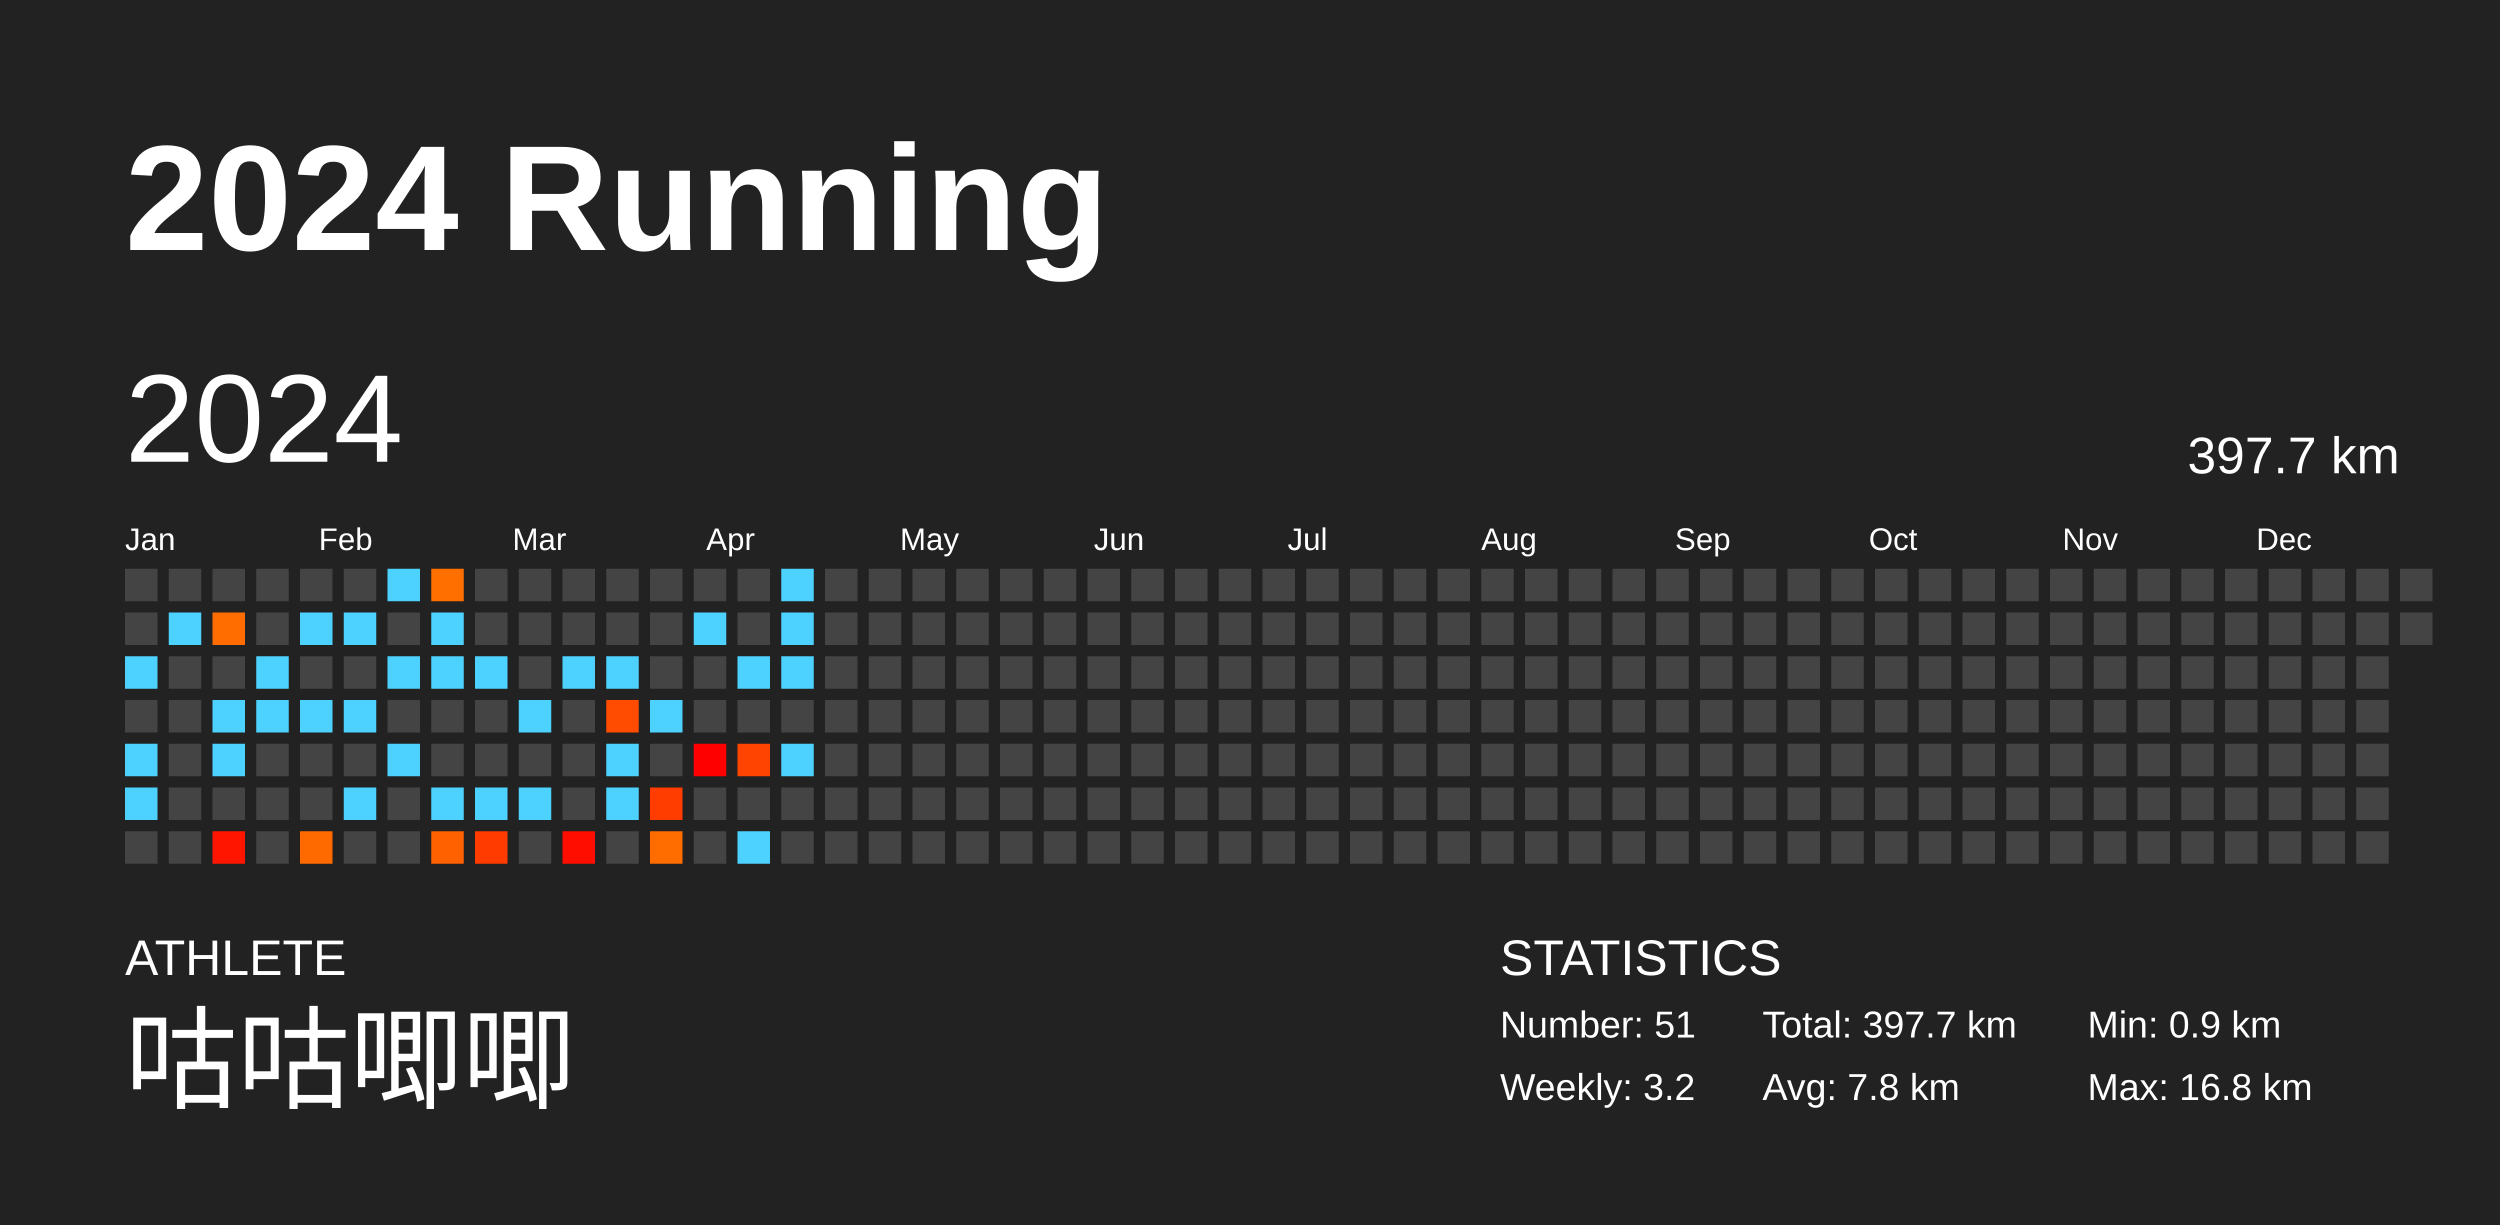
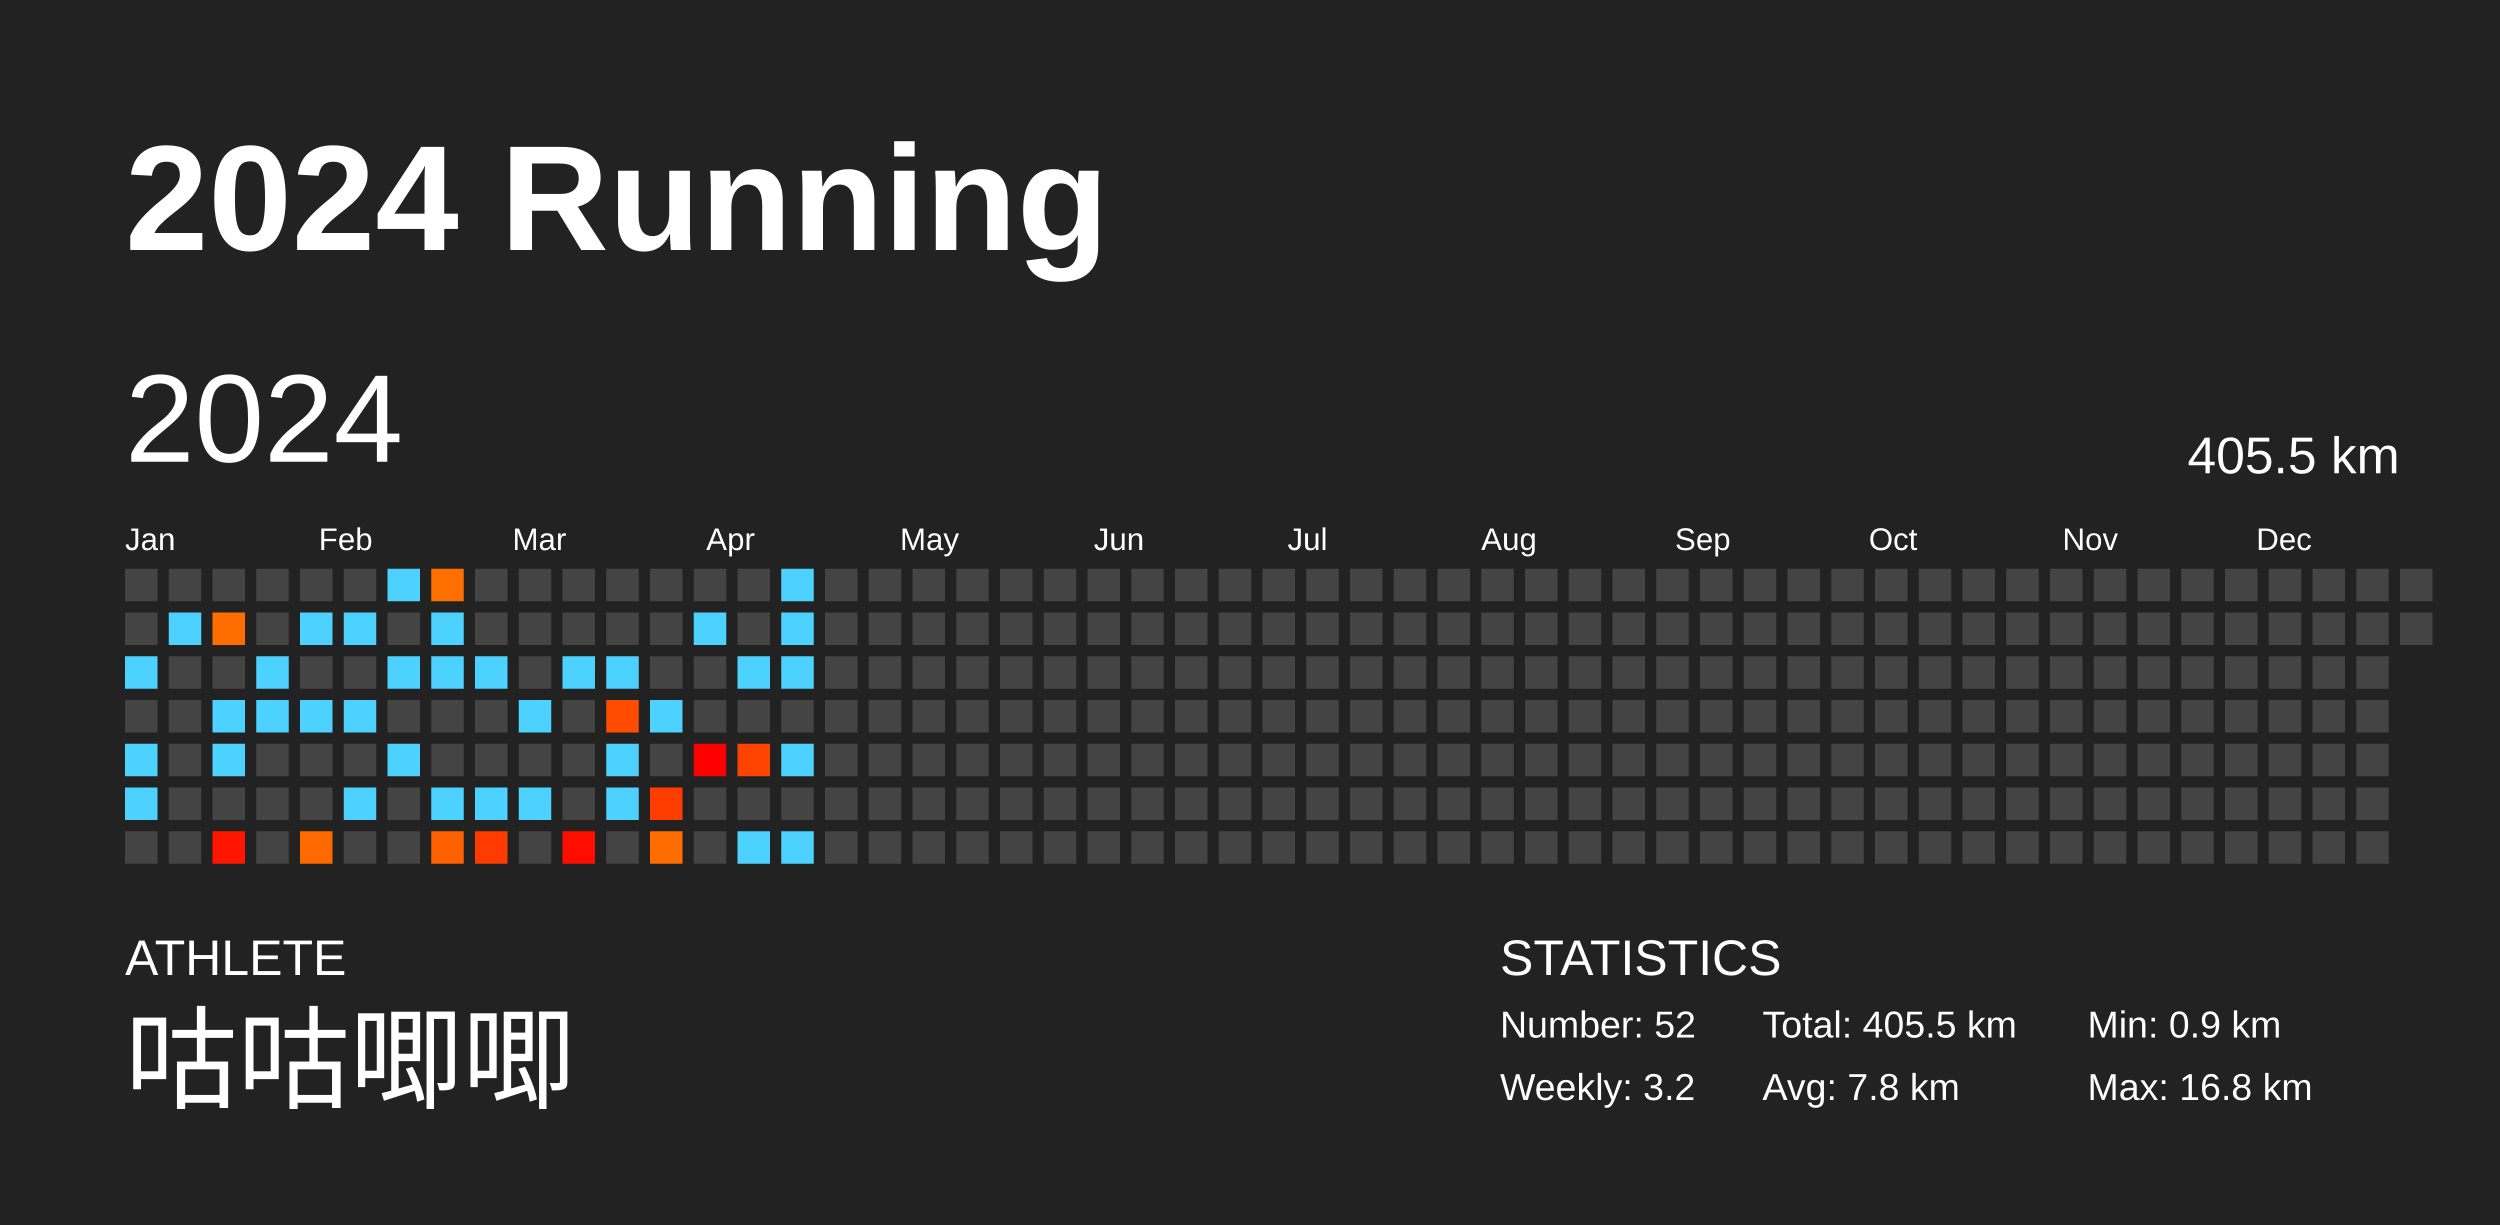
<svg xmlns="http://www.w3.org/2000/svg" baseProfile="full" height="98mm" version="1.1" viewBox="0,0,200,98" width="200mm">
  <defs />
  <rect fill="#222222" height="98" width="200" x="0" y="0" />
  <text fill="#FFFFFF" style="font-size:12px; font-family:Arial; font-weight:bold;" x="10" y="20">2024 Running</text>
  <text fill="#FFFFFF" style="font-size:4px; font-family:Arial" x="10" y="78">ATHLETE</text>
  <text fill="#FFFFFF" style="font-size:9px; font-family:Arial" x="10" y="88">咕咕唧唧</text>
  <text fill="#FFFFFF" style="font-size:4px; font-family:Arial" x="120" y="78">STATISTICS</text>
-   <text fill="#FFFFFF" style="font-size:3px; font-family:Arial" x="120" y="83">Number: 51</text>
+   <text fill="#FFFFFF" style="font-size:3px; font-family:Arial" x="120" y="83">Number: 52</text>
  <text fill="#FFFFFF" style="font-size:3px; font-family:Arial" x="120" y="88">Weekly: 3.2</text>
-   <text fill="#FFFFFF" style="font-size:3px; font-family:Arial" x="141" y="83">Total: 397.7 km</text>
+   <text fill="#FFFFFF" style="font-size:3px; font-family:Arial" x="141" y="83">Total: 405.5 km</text>
  <text fill="#FFFFFF" style="font-size:3px; font-family:Arial" x="141" y="88">Avg: 7.8 km</text>
  <text fill="#FFFFFF" style="font-size:3px; font-family:Arial" x="167" y="83">Min: 0.9 km</text>
  <text fill="#FFFFFF" style="font-size:3px; font-family:Arial" x="167" y="88">Max: 16.8 km</text>
  <text dominant-baseline="hanging" fill="#FFFFFF" style="font-size:10.0px; font-family:Arial;" x="10" y="30">2024</text>
-   <text dominant-baseline="hanging" fill="#FFFFFF" style="font-size:4.125px; font-family:Arial;" x="175" y="35">397.7 km</text>
+   <text dominant-baseline="hanging" fill="#FFFFFF" style="font-size:4.125px; font-family:Arial;" x="175" y="35">405.5 km</text>
  <text fill="#FFFFFF" style="font-size:2.5px; font-family:Arial" x="10.0" y="44">Jan</text>
  <text fill="#FFFFFF" style="font-size:2.5px; font-family:Arial" x="25.5" y="44">Feb</text>
  <text fill="#FFFFFF" style="font-size:2.5px; font-family:Arial" x="41.0" y="44">Mar</text>
  <text fill="#FFFFFF" style="font-size:2.5px; font-family:Arial" x="56.5" y="44">Apr</text>
  <text fill="#FFFFFF" style="font-size:2.5px; font-family:Arial" x="72.0" y="44">May</text>
  <text fill="#FFFFFF" style="font-size:2.5px; font-family:Arial" x="87.5" y="44">Jun</text>
  <text fill="#FFFFFF" style="font-size:2.5px; font-family:Arial" x="103.0" y="44">Jul</text>
  <text fill="#FFFFFF" style="font-size:2.5px; font-family:Arial" x="118.5" y="44">Aug</text>
  <text fill="#FFFFFF" style="font-size:2.5px; font-family:Arial" x="134.0" y="44">Sep</text>
  <text fill="#FFFFFF" style="font-size:2.5px; font-family:Arial" x="149.5" y="44">Oct</text>
  <text fill="#FFFFFF" style="font-size:2.5px; font-family:Arial" x="165.0" y="44">Nov</text>
  <text fill="#FFFFFF" style="font-size:2.5px; font-family:Arial" x="180.5" y="44">Dec</text>
  <rect fill="#444444" height="2.6" width="2.6" x="10.0" y="45.5" />
  <rect fill="#444444" height="2.6" width="2.6" x="10.0" y="49.0" />
  <rect fill="#4dd2ff" height="2.6" width="2.6" x="10.0" y="52.5" />
  <rect fill="#444444" height="2.6" width="2.6" x="10.0" y="56.0" />
  <rect fill="#4dd2ff" height="2.6" width="2.6" x="10.0" y="59.5" />
  <rect fill="#4dd2ff" height="2.6" width="2.6" x="10.0" y="63.0" />
  <rect fill="#444444" height="2.6" width="2.6" x="10.0" y="66.5" />
  <rect fill="#444444" height="2.6" width="2.6" x="13.5" y="45.5" />
  <rect fill="#4dd2ff" height="2.6" width="2.6" x="13.5" y="49.0" />
  <rect fill="#444444" height="2.6" width="2.6" x="13.5" y="52.5" />
  <rect fill="#444444" height="2.6" width="2.6" x="13.5" y="56.0" />
  <rect fill="#444444" height="2.6" width="2.6" x="13.5" y="59.5" />
  <rect fill="#444444" height="2.6" width="2.6" x="13.5" y="63.0" />
  <rect fill="#444444" height="2.6" width="2.6" x="13.5" y="66.5" />
  <rect fill="#444444" height="2.6" width="2.6" x="17.0" y="45.5" />
  <rect fill="#ff6d00" height="2.6" width="2.6" x="17.0" y="49.0" />
  <rect fill="#444444" height="2.6" width="2.6" x="17.0" y="52.5" />
  <rect fill="#4dd2ff" height="2.6" width="2.6" x="17.0" y="56.0" />
  <rect fill="#4dd2ff" height="2.6" width="2.6" x="17.0" y="59.5" />
  <rect fill="#444444" height="2.6" width="2.6" x="17.0" y="63.0" />
  <rect fill="#ff1500" height="2.6" width="2.6" x="17.0" y="66.5" />
  <rect fill="#444444" height="2.6" width="2.6" x="20.5" y="45.5" />
  <rect fill="#444444" height="2.6" width="2.6" x="20.5" y="49.0" />
  <rect fill="#4dd2ff" height="2.6" width="2.6" x="20.5" y="52.5" />
  <rect fill="#4dd2ff" height="2.6" width="2.6" x="20.5" y="56.0" />
  <rect fill="#444444" height="2.6" width="2.6" x="20.5" y="59.5" />
  <rect fill="#444444" height="2.6" width="2.6" x="20.5" y="63.0" />
  <rect fill="#444444" height="2.6" width="2.6" x="20.5" y="66.5" />
  <rect fill="#444444" height="2.6" width="2.6" x="24.0" y="45.5" />
  <rect fill="#4dd2ff" height="2.6" width="2.6" x="24.0" y="49.0" />
  <rect fill="#444444" height="2.6" width="2.6" x="24.0" y="52.5" />
  <rect fill="#4dd2ff" height="2.6" width="2.6" x="24.0" y="56.0" />
  <rect fill="#444444" height="2.6" width="2.6" x="24.0" y="59.5" />
  <rect fill="#444444" height="2.6" width="2.6" x="24.0" y="63.0" />
  <rect fill="#ff6a00" height="2.6" width="2.6" x="24.0" y="66.5" />
  <rect fill="#444444" height="2.6" width="2.6" x="27.5" y="45.5" />
  <rect fill="#4dd2ff" height="2.6" width="2.6" x="27.5" y="49.0" />
  <rect fill="#444444" height="2.6" width="2.6" x="27.5" y="52.5" />
  <rect fill="#4dd2ff" height="2.6" width="2.6" x="27.5" y="56.0" />
  <rect fill="#444444" height="2.6" width="2.6" x="27.5" y="59.5" />
  <rect fill="#4dd2ff" height="2.6" width="2.6" x="27.5" y="63.0" />
  <rect fill="#444444" height="2.6" width="2.6" x="27.5" y="66.5" />
  <rect fill="#4dd2ff" height="2.6" width="2.6" x="31.0" y="45.5" />
  <rect fill="#444444" height="2.6" width="2.6" x="31.0" y="49.0" />
  <rect fill="#4dd2ff" height="2.6" width="2.6" x="31.0" y="52.5" />
  <rect fill="#444444" height="2.6" width="2.6" x="31.0" y="56.0" />
  <rect fill="#4dd2ff" height="2.6" width="2.6" x="31.0" y="59.5" />
  <rect fill="#444444" height="2.6" width="2.6" x="31.0" y="63.0" />
  <rect fill="#444444" height="2.6" width="2.6" x="31.0" y="66.5" />
  <rect fill="#ff6f00" height="2.6" width="2.6" x="34.5" y="45.5" />
  <rect fill="#4dd2ff" height="2.6" width="2.6" x="34.5" y="49.0" />
  <rect fill="#4dd2ff" height="2.6" width="2.6" x="34.5" y="52.5" />
  <rect fill="#444444" height="2.6" width="2.6" x="34.5" y="56.0" />
  <rect fill="#444444" height="2.6" width="2.6" x="34.5" y="59.5" />
  <rect fill="#4dd2ff" height="2.6" width="2.6" x="34.5" y="63.0" />
  <rect fill="#ff6000" height="2.6" width="2.6" x="34.5" y="66.5" />
  <rect fill="#444444" height="2.6" width="2.6" x="38.0" y="45.5" />
  <rect fill="#444444" height="2.6" width="2.6" x="38.0" y="49.0" />
  <rect fill="#4dd2ff" height="2.6" width="2.6" x="38.0" y="52.5" />
  <rect fill="#444444" height="2.6" width="2.6" x="38.0" y="56.0" />
  <rect fill="#444444" height="2.6" width="2.6" x="38.0" y="59.5" />
  <rect fill="#4dd2ff" height="2.6" width="2.6" x="38.0" y="63.0" />
  <rect fill="#ff3b00" height="2.6" width="2.6" x="38.0" y="66.5" />
  <rect fill="#444444" height="2.6" width="2.6" x="41.5" y="45.5" />
  <rect fill="#444444" height="2.6" width="2.6" x="41.5" y="49.0" />
  <rect fill="#444444" height="2.6" width="2.6" x="41.5" y="52.5" />
  <rect fill="#4dd2ff" height="2.6" width="2.6" x="41.5" y="56.0" />
  <rect fill="#444444" height="2.6" width="2.6" x="41.5" y="59.5" />
  <rect fill="#4dd2ff" height="2.6" width="2.6" x="41.5" y="63.0" />
  <rect fill="#444444" height="2.6" width="2.6" x="41.5" y="66.5" />
  <rect fill="#444444" height="2.6" width="2.6" x="45.0" y="45.5" />
  <rect fill="#444444" height="2.6" width="2.6" x="45.0" y="49.0" />
  <rect fill="#4dd2ff" height="2.6" width="2.6" x="45.0" y="52.5" />
  <rect fill="#444444" height="2.6" width="2.6" x="45.0" y="56.0" />
  <rect fill="#444444" height="2.6" width="2.6" x="45.0" y="59.5" />
  <rect fill="#444444" height="2.6" width="2.6" x="45.0" y="63.0" />
  <rect fill="#ff0e00" height="2.6" width="2.6" x="45.0" y="66.5" />
  <rect fill="#444444" height="2.6" width="2.6" x="48.5" y="45.5" />
  <rect fill="#444444" height="2.6" width="2.6" x="48.5" y="49.0" />
  <rect fill="#4dd2ff" height="2.6" width="2.6" x="48.5" y="52.5" />
  <rect fill="#ff4c00" height="2.6" width="2.6" x="48.5" y="56.0" />
  <rect fill="#4dd2ff" height="2.6" width="2.6" x="48.5" y="59.5" />
  <rect fill="#4dd2ff" height="2.6" width="2.6" x="48.5" y="63.0" />
  <rect fill="#444444" height="2.6" width="2.6" x="48.5" y="66.5" />
  <rect fill="#444444" height="2.6" width="2.6" x="52.0" y="45.5" />
  <rect fill="#444444" height="2.6" width="2.6" x="52.0" y="49.0" />
  <rect fill="#444444" height="2.6" width="2.6" x="52.0" y="52.5" />
  <rect fill="#4dd2ff" height="2.6" width="2.6" x="52.0" y="56.0" />
  <rect fill="#444444" height="2.6" width="2.6" x="52.0" y="59.5" />
  <rect fill="#ff3d00" height="2.6" width="2.6" x="52.0" y="63.0" />
  <rect fill="#ff6c00" height="2.6" width="2.6" x="52.0" y="66.5" />
  <rect fill="#444444" height="2.6" width="2.6" x="55.5" y="45.5" />
  <rect fill="#4dd2ff" height="2.6" width="2.6" x="55.5" y="49.0" />
  <rect fill="#444444" height="2.6" width="2.6" x="55.5" y="52.5" />
  <rect fill="#444444" height="2.6" width="2.6" x="55.5" y="56.0" />
  <rect fill="#ff0000" height="2.6" width="2.6" x="55.5" y="59.5" />
  <rect fill="#444444" height="2.6" width="2.6" x="55.5" y="63.0" />
  <rect fill="#444444" height="2.6" width="2.6" x="55.5" y="66.5" />
  <rect fill="#444444" height="2.6" width="2.6" x="59.0" y="45.5" />
  <rect fill="#444444" height="2.6" width="2.6" x="59.0" y="49.0" />
  <rect fill="#4dd2ff" height="2.6" width="2.6" x="59.0" y="52.5" />
  <rect fill="#444444" height="2.6" width="2.6" x="59.0" y="56.0" />
  <rect fill="#ff4300" height="2.6" width="2.6" x="59.0" y="59.5" />
  <rect fill="#444444" height="2.6" width="2.6" x="59.0" y="63.0" />
  <rect fill="#4dd2ff" height="2.6" width="2.6" x="59.0" y="66.5" />
  <rect fill="#4dd2ff" height="2.6" width="2.6" x="62.5" y="45.5" />
  <rect fill="#4dd2ff" height="2.6" width="2.6" x="62.5" y="49.0" />
  <rect fill="#4dd2ff" height="2.6" width="2.6" x="62.5" y="52.5" />
  <rect fill="#444444" height="2.6" width="2.6" x="62.5" y="56.0" />
  <rect fill="#4dd2ff" height="2.6" width="2.6" x="62.5" y="59.5" />
  <rect fill="#444444" height="2.6" width="2.6" x="62.5" y="63.0" />
-   <rect fill="#444444" height="2.6" width="2.6" x="62.5" y="66.5" />
+   <rect fill="#4dd2ff" height="2.6" width="2.6" x="62.5" y="66.5" />
  <rect fill="#444444" height="2.6" width="2.6" x="66.0" y="45.5" />
  <rect fill="#444444" height="2.6" width="2.6" x="66.0" y="49.0" />
  <rect fill="#444444" height="2.6" width="2.6" x="66.0" y="52.5" />
  <rect fill="#444444" height="2.6" width="2.6" x="66.0" y="56.0" />
  <rect fill="#444444" height="2.6" width="2.6" x="66.0" y="59.5" />
  <rect fill="#444444" height="2.6" width="2.6" x="66.0" y="63.0" />
  <rect fill="#444444" height="2.6" width="2.6" x="66.0" y="66.5" />
  <rect fill="#444444" height="2.6" width="2.6" x="69.5" y="45.5" />
  <rect fill="#444444" height="2.6" width="2.6" x="69.5" y="49.0" />
  <rect fill="#444444" height="2.6" width="2.6" x="69.5" y="52.5" />
  <rect fill="#444444" height="2.6" width="2.6" x="69.5" y="56.0" />
  <rect fill="#444444" height="2.6" width="2.6" x="69.5" y="59.5" />
  <rect fill="#444444" height="2.6" width="2.6" x="69.5" y="63.0" />
  <rect fill="#444444" height="2.6" width="2.6" x="69.5" y="66.5" />
  <rect fill="#444444" height="2.6" width="2.6" x="73.0" y="45.5" />
  <rect fill="#444444" height="2.6" width="2.6" x="73.0" y="49.0" />
  <rect fill="#444444" height="2.6" width="2.6" x="73.0" y="52.5" />
  <rect fill="#444444" height="2.6" width="2.6" x="73.0" y="56.0" />
  <rect fill="#444444" height="2.6" width="2.6" x="73.0" y="59.5" />
  <rect fill="#444444" height="2.6" width="2.6" x="73.0" y="63.0" />
  <rect fill="#444444" height="2.6" width="2.6" x="73.0" y="66.5" />
  <rect fill="#444444" height="2.6" width="2.6" x="76.5" y="45.5" />
  <rect fill="#444444" height="2.6" width="2.6" x="76.5" y="49.0" />
  <rect fill="#444444" height="2.6" width="2.6" x="76.5" y="52.5" />
  <rect fill="#444444" height="2.6" width="2.6" x="76.5" y="56.0" />
  <rect fill="#444444" height="2.6" width="2.6" x="76.5" y="59.5" />
  <rect fill="#444444" height="2.6" width="2.6" x="76.5" y="63.0" />
  <rect fill="#444444" height="2.6" width="2.6" x="76.5" y="66.5" />
  <rect fill="#444444" height="2.6" width="2.6" x="80.0" y="45.5" />
  <rect fill="#444444" height="2.6" width="2.6" x="80.0" y="49.0" />
  <rect fill="#444444" height="2.6" width="2.6" x="80.0" y="52.5" />
  <rect fill="#444444" height="2.6" width="2.6" x="80.0" y="56.0" />
  <rect fill="#444444" height="2.6" width="2.6" x="80.0" y="59.5" />
  <rect fill="#444444" height="2.6" width="2.6" x="80.0" y="63.0" />
  <rect fill="#444444" height="2.6" width="2.6" x="80.0" y="66.5" />
  <rect fill="#444444" height="2.6" width="2.6" x="83.5" y="45.5" />
  <rect fill="#444444" height="2.6" width="2.6" x="83.5" y="49.0" />
  <rect fill="#444444" height="2.6" width="2.6" x="83.5" y="52.5" />
  <rect fill="#444444" height="2.6" width="2.6" x="83.5" y="56.0" />
  <rect fill="#444444" height="2.6" width="2.6" x="83.5" y="59.5" />
  <rect fill="#444444" height="2.6" width="2.6" x="83.5" y="63.0" />
  <rect fill="#444444" height="2.6" width="2.6" x="83.5" y="66.5" />
  <rect fill="#444444" height="2.6" width="2.6" x="87.0" y="45.5" />
  <rect fill="#444444" height="2.6" width="2.6" x="87.0" y="49.0" />
  <rect fill="#444444" height="2.6" width="2.6" x="87.0" y="52.5" />
  <rect fill="#444444" height="2.6" width="2.6" x="87.0" y="56.0" />
  <rect fill="#444444" height="2.6" width="2.6" x="87.0" y="59.5" />
  <rect fill="#444444" height="2.6" width="2.6" x="87.0" y="63.0" />
  <rect fill="#444444" height="2.6" width="2.6" x="87.0" y="66.5" />
  <rect fill="#444444" height="2.6" width="2.6" x="90.5" y="45.5" />
  <rect fill="#444444" height="2.6" width="2.6" x="90.5" y="49.0" />
  <rect fill="#444444" height="2.6" width="2.6" x="90.5" y="52.5" />
  <rect fill="#444444" height="2.6" width="2.6" x="90.5" y="56.0" />
  <rect fill="#444444" height="2.6" width="2.6" x="90.5" y="59.5" />
  <rect fill="#444444" height="2.6" width="2.6" x="90.5" y="63.0" />
  <rect fill="#444444" height="2.6" width="2.6" x="90.5" y="66.5" />
  <rect fill="#444444" height="2.6" width="2.6" x="94.0" y="45.5" />
  <rect fill="#444444" height="2.6" width="2.6" x="94.0" y="49.0" />
  <rect fill="#444444" height="2.6" width="2.6" x="94.0" y="52.5" />
  <rect fill="#444444" height="2.6" width="2.6" x="94.0" y="56.0" />
  <rect fill="#444444" height="2.6" width="2.6" x="94.0" y="59.5" />
  <rect fill="#444444" height="2.6" width="2.6" x="94.0" y="63.0" />
  <rect fill="#444444" height="2.6" width="2.6" x="94.0" y="66.5" />
  <rect fill="#444444" height="2.6" width="2.6" x="97.5" y="45.5" />
  <rect fill="#444444" height="2.6" width="2.6" x="97.5" y="49.0" />
  <rect fill="#444444" height="2.6" width="2.6" x="97.5" y="52.5" />
  <rect fill="#444444" height="2.6" width="2.6" x="97.5" y="56.0" />
  <rect fill="#444444" height="2.6" width="2.6" x="97.5" y="59.5" />
  <rect fill="#444444" height="2.6" width="2.6" x="97.5" y="63.0" />
  <rect fill="#444444" height="2.6" width="2.6" x="97.5" y="66.5" />
  <rect fill="#444444" height="2.6" width="2.6" x="101.0" y="45.5" />
  <rect fill="#444444" height="2.6" width="2.6" x="101.0" y="49.0" />
  <rect fill="#444444" height="2.6" width="2.6" x="101.0" y="52.5" />
  <rect fill="#444444" height="2.6" width="2.6" x="101.0" y="56.0" />
  <rect fill="#444444" height="2.6" width="2.6" x="101.0" y="59.5" />
  <rect fill="#444444" height="2.6" width="2.6" x="101.0" y="63.0" />
  <rect fill="#444444" height="2.6" width="2.6" x="101.0" y="66.5" />
  <rect fill="#444444" height="2.6" width="2.6" x="104.5" y="45.5" />
  <rect fill="#444444" height="2.6" width="2.6" x="104.5" y="49.0" />
  <rect fill="#444444" height="2.6" width="2.6" x="104.5" y="52.5" />
  <rect fill="#444444" height="2.6" width="2.6" x="104.5" y="56.0" />
  <rect fill="#444444" height="2.6" width="2.6" x="104.5" y="59.5" />
  <rect fill="#444444" height="2.6" width="2.6" x="104.5" y="63.0" />
  <rect fill="#444444" height="2.6" width="2.6" x="104.5" y="66.5" />
  <rect fill="#444444" height="2.6" width="2.6" x="108.0" y="45.5" />
  <rect fill="#444444" height="2.6" width="2.6" x="108.0" y="49.0" />
  <rect fill="#444444" height="2.6" width="2.6" x="108.0" y="52.5" />
  <rect fill="#444444" height="2.6" width="2.6" x="108.0" y="56.0" />
  <rect fill="#444444" height="2.6" width="2.6" x="108.0" y="59.5" />
  <rect fill="#444444" height="2.6" width="2.6" x="108.0" y="63.0" />
  <rect fill="#444444" height="2.6" width="2.6" x="108.0" y="66.5" />
  <rect fill="#444444" height="2.6" width="2.6" x="111.5" y="45.5" />
  <rect fill="#444444" height="2.6" width="2.6" x="111.5" y="49.0" />
  <rect fill="#444444" height="2.6" width="2.6" x="111.5" y="52.5" />
  <rect fill="#444444" height="2.6" width="2.6" x="111.5" y="56.0" />
  <rect fill="#444444" height="2.6" width="2.6" x="111.5" y="59.5" />
  <rect fill="#444444" height="2.6" width="2.6" x="111.5" y="63.0" />
  <rect fill="#444444" height="2.6" width="2.6" x="111.5" y="66.5" />
  <rect fill="#444444" height="2.6" width="2.6" x="115.0" y="45.5" />
  <rect fill="#444444" height="2.6" width="2.6" x="115.0" y="49.0" />
  <rect fill="#444444" height="2.6" width="2.6" x="115.0" y="52.5" />
  <rect fill="#444444" height="2.6" width="2.6" x="115.0" y="56.0" />
  <rect fill="#444444" height="2.6" width="2.6" x="115.0" y="59.5" />
  <rect fill="#444444" height="2.6" width="2.6" x="115.0" y="63.0" />
  <rect fill="#444444" height="2.6" width="2.6" x="115.0" y="66.5" />
  <rect fill="#444444" height="2.6" width="2.6" x="118.5" y="45.5" />
  <rect fill="#444444" height="2.6" width="2.6" x="118.5" y="49.0" />
  <rect fill="#444444" height="2.6" width="2.6" x="118.5" y="52.5" />
  <rect fill="#444444" height="2.6" width="2.6" x="118.5" y="56.0" />
  <rect fill="#444444" height="2.6" width="2.6" x="118.5" y="59.5" />
  <rect fill="#444444" height="2.6" width="2.6" x="118.5" y="63.0" />
  <rect fill="#444444" height="2.6" width="2.6" x="118.5" y="66.5" />
  <rect fill="#444444" height="2.6" width="2.6" x="122.0" y="45.5" />
  <rect fill="#444444" height="2.6" width="2.6" x="122.0" y="49.0" />
  <rect fill="#444444" height="2.6" width="2.6" x="122.0" y="52.5" />
  <rect fill="#444444" height="2.6" width="2.6" x="122.0" y="56.0" />
  <rect fill="#444444" height="2.6" width="2.6" x="122.0" y="59.5" />
  <rect fill="#444444" height="2.6" width="2.6" x="122.0" y="63.0" />
  <rect fill="#444444" height="2.6" width="2.6" x="122.0" y="66.5" />
  <rect fill="#444444" height="2.6" width="2.6" x="125.5" y="45.5" />
  <rect fill="#444444" height="2.6" width="2.6" x="125.5" y="49.0" />
  <rect fill="#444444" height="2.6" width="2.6" x="125.5" y="52.5" />
  <rect fill="#444444" height="2.6" width="2.6" x="125.5" y="56.0" />
  <rect fill="#444444" height="2.6" width="2.6" x="125.5" y="59.5" />
  <rect fill="#444444" height="2.6" width="2.6" x="125.5" y="63.0" />
  <rect fill="#444444" height="2.6" width="2.6" x="125.5" y="66.5" />
  <rect fill="#444444" height="2.6" width="2.6" x="129.0" y="45.5" />
  <rect fill="#444444" height="2.6" width="2.6" x="129.0" y="49.0" />
  <rect fill="#444444" height="2.6" width="2.6" x="129.0" y="52.5" />
  <rect fill="#444444" height="2.6" width="2.6" x="129.0" y="56.0" />
  <rect fill="#444444" height="2.6" width="2.6" x="129.0" y="59.5" />
  <rect fill="#444444" height="2.6" width="2.6" x="129.0" y="63.0" />
  <rect fill="#444444" height="2.6" width="2.6" x="129.0" y="66.5" />
  <rect fill="#444444" height="2.6" width="2.6" x="132.5" y="45.5" />
  <rect fill="#444444" height="2.6" width="2.6" x="132.5" y="49.0" />
  <rect fill="#444444" height="2.6" width="2.6" x="132.5" y="52.5" />
  <rect fill="#444444" height="2.6" width="2.6" x="132.5" y="56.0" />
  <rect fill="#444444" height="2.6" width="2.6" x="132.5" y="59.5" />
  <rect fill="#444444" height="2.6" width="2.6" x="132.5" y="63.0" />
  <rect fill="#444444" height="2.6" width="2.6" x="132.5" y="66.5" />
  <rect fill="#444444" height="2.6" width="2.6" x="136.0" y="45.5" />
  <rect fill="#444444" height="2.6" width="2.6" x="136.0" y="49.0" />
  <rect fill="#444444" height="2.6" width="2.6" x="136.0" y="52.5" />
  <rect fill="#444444" height="2.6" width="2.6" x="136.0" y="56.0" />
  <rect fill="#444444" height="2.6" width="2.6" x="136.0" y="59.5" />
  <rect fill="#444444" height="2.6" width="2.6" x="136.0" y="63.0" />
  <rect fill="#444444" height="2.6" width="2.6" x="136.0" y="66.5" />
  <rect fill="#444444" height="2.6" width="2.6" x="139.5" y="45.5" />
  <rect fill="#444444" height="2.6" width="2.6" x="139.5" y="49.0" />
  <rect fill="#444444" height="2.6" width="2.6" x="139.5" y="52.5" />
  <rect fill="#444444" height="2.6" width="2.6" x="139.5" y="56.0" />
  <rect fill="#444444" height="2.6" width="2.6" x="139.5" y="59.5" />
  <rect fill="#444444" height="2.6" width="2.6" x="139.5" y="63.0" />
  <rect fill="#444444" height="2.6" width="2.6" x="139.5" y="66.5" />
  <rect fill="#444444" height="2.6" width="2.6" x="143.0" y="45.5" />
  <rect fill="#444444" height="2.6" width="2.6" x="143.0" y="49.0" />
  <rect fill="#444444" height="2.6" width="2.6" x="143.0" y="52.5" />
  <rect fill="#444444" height="2.6" width="2.6" x="143.0" y="56.0" />
  <rect fill="#444444" height="2.6" width="2.6" x="143.0" y="59.5" />
  <rect fill="#444444" height="2.6" width="2.6" x="143.0" y="63.0" />
  <rect fill="#444444" height="2.6" width="2.6" x="143.0" y="66.5" />
  <rect fill="#444444" height="2.6" width="2.6" x="146.5" y="45.5" />
  <rect fill="#444444" height="2.6" width="2.6" x="146.5" y="49.0" />
  <rect fill="#444444" height="2.6" width="2.6" x="146.5" y="52.5" />
  <rect fill="#444444" height="2.6" width="2.6" x="146.5" y="56.0" />
  <rect fill="#444444" height="2.6" width="2.6" x="146.5" y="59.5" />
  <rect fill="#444444" height="2.6" width="2.6" x="146.5" y="63.0" />
  <rect fill="#444444" height="2.6" width="2.6" x="146.5" y="66.5" />
  <rect fill="#444444" height="2.6" width="2.6" x="150.0" y="45.5" />
  <rect fill="#444444" height="2.6" width="2.6" x="150.0" y="49.0" />
  <rect fill="#444444" height="2.6" width="2.6" x="150.0" y="52.5" />
  <rect fill="#444444" height="2.6" width="2.6" x="150.0" y="56.0" />
  <rect fill="#444444" height="2.6" width="2.6" x="150.0" y="59.5" />
  <rect fill="#444444" height="2.6" width="2.6" x="150.0" y="63.0" />
  <rect fill="#444444" height="2.6" width="2.6" x="150.0" y="66.5" />
  <rect fill="#444444" height="2.6" width="2.6" x="153.5" y="45.5" />
  <rect fill="#444444" height="2.6" width="2.6" x="153.5" y="49.0" />
  <rect fill="#444444" height="2.6" width="2.6" x="153.5" y="52.5" />
  <rect fill="#444444" height="2.6" width="2.6" x="153.5" y="56.0" />
  <rect fill="#444444" height="2.6" width="2.6" x="153.5" y="59.5" />
  <rect fill="#444444" height="2.6" width="2.6" x="153.5" y="63.0" />
  <rect fill="#444444" height="2.6" width="2.6" x="153.5" y="66.5" />
  <rect fill="#444444" height="2.6" width="2.6" x="157.0" y="45.5" />
  <rect fill="#444444" height="2.6" width="2.6" x="157.0" y="49.0" />
  <rect fill="#444444" height="2.6" width="2.6" x="157.0" y="52.5" />
  <rect fill="#444444" height="2.6" width="2.6" x="157.0" y="56.0" />
  <rect fill="#444444" height="2.6" width="2.6" x="157.0" y="59.5" />
  <rect fill="#444444" height="2.6" width="2.6" x="157.0" y="63.0" />
  <rect fill="#444444" height="2.6" width="2.6" x="157.0" y="66.5" />
  <rect fill="#444444" height="2.6" width="2.6" x="160.5" y="45.5" />
  <rect fill="#444444" height="2.6" width="2.6" x="160.5" y="49.0" />
  <rect fill="#444444" height="2.6" width="2.6" x="160.5" y="52.5" />
  <rect fill="#444444" height="2.6" width="2.6" x="160.5" y="56.0" />
  <rect fill="#444444" height="2.6" width="2.6" x="160.5" y="59.5" />
  <rect fill="#444444" height="2.6" width="2.6" x="160.5" y="63.0" />
  <rect fill="#444444" height="2.6" width="2.6" x="160.5" y="66.5" />
  <rect fill="#444444" height="2.6" width="2.6" x="164.0" y="45.5" />
  <rect fill="#444444" height="2.6" width="2.6" x="164.0" y="49.0" />
  <rect fill="#444444" height="2.6" width="2.6" x="164.0" y="52.5" />
  <rect fill="#444444" height="2.6" width="2.6" x="164.0" y="56.0" />
  <rect fill="#444444" height="2.6" width="2.6" x="164.0" y="59.5" />
  <rect fill="#444444" height="2.6" width="2.6" x="164.0" y="63.0" />
  <rect fill="#444444" height="2.6" width="2.6" x="164.0" y="66.5" />
  <rect fill="#444444" height="2.6" width="2.6" x="167.5" y="45.5" />
  <rect fill="#444444" height="2.6" width="2.6" x="167.5" y="49.0" />
  <rect fill="#444444" height="2.6" width="2.6" x="167.5" y="52.5" />
  <rect fill="#444444" height="2.6" width="2.6" x="167.5" y="56.0" />
  <rect fill="#444444" height="2.6" width="2.6" x="167.5" y="59.5" />
  <rect fill="#444444" height="2.6" width="2.6" x="167.5" y="63.0" />
  <rect fill="#444444" height="2.6" width="2.6" x="167.5" y="66.5" />
  <rect fill="#444444" height="2.6" width="2.6" x="171.0" y="45.5" />
  <rect fill="#444444" height="2.6" width="2.6" x="171.0" y="49.0" />
  <rect fill="#444444" height="2.6" width="2.6" x="171.0" y="52.5" />
  <rect fill="#444444" height="2.6" width="2.6" x="171.0" y="56.0" />
  <rect fill="#444444" height="2.6" width="2.6" x="171.0" y="59.5" />
  <rect fill="#444444" height="2.6" width="2.6" x="171.0" y="63.0" />
  <rect fill="#444444" height="2.6" width="2.6" x="171.0" y="66.5" />
  <rect fill="#444444" height="2.6" width="2.6" x="174.5" y="45.5" />
  <rect fill="#444444" height="2.6" width="2.6" x="174.5" y="49.0" />
  <rect fill="#444444" height="2.6" width="2.6" x="174.5" y="52.5" />
  <rect fill="#444444" height="2.6" width="2.6" x="174.5" y="56.0" />
  <rect fill="#444444" height="2.6" width="2.6" x="174.5" y="59.5" />
  <rect fill="#444444" height="2.6" width="2.6" x="174.5" y="63.0" />
  <rect fill="#444444" height="2.6" width="2.6" x="174.5" y="66.5" />
  <rect fill="#444444" height="2.6" width="2.6" x="178.0" y="45.5" />
  <rect fill="#444444" height="2.6" width="2.6" x="178.0" y="49.0" />
  <rect fill="#444444" height="2.6" width="2.6" x="178.0" y="52.5" />
  <rect fill="#444444" height="2.6" width="2.6" x="178.0" y="56.0" />
  <rect fill="#444444" height="2.6" width="2.6" x="178.0" y="59.5" />
  <rect fill="#444444" height="2.6" width="2.6" x="178.0" y="63.0" />
  <rect fill="#444444" height="2.6" width="2.6" x="178.0" y="66.5" />
  <rect fill="#444444" height="2.6" width="2.6" x="181.5" y="45.5" />
  <rect fill="#444444" height="2.6" width="2.6" x="181.5" y="49.0" />
  <rect fill="#444444" height="2.6" width="2.6" x="181.5" y="52.5" />
  <rect fill="#444444" height="2.6" width="2.6" x="181.5" y="56.0" />
  <rect fill="#444444" height="2.6" width="2.6" x="181.5" y="59.5" />
  <rect fill="#444444" height="2.6" width="2.6" x="181.5" y="63.0" />
  <rect fill="#444444" height="2.6" width="2.6" x="181.5" y="66.5" />
  <rect fill="#444444" height="2.6" width="2.6" x="185.0" y="45.5" />
  <rect fill="#444444" height="2.6" width="2.6" x="185.0" y="49.0" />
  <rect fill="#444444" height="2.6" width="2.6" x="185.0" y="52.5" />
  <rect fill="#444444" height="2.6" width="2.6" x="185.0" y="56.0" />
  <rect fill="#444444" height="2.6" width="2.6" x="185.0" y="59.5" />
  <rect fill="#444444" height="2.6" width="2.6" x="185.0" y="63.0" />
  <rect fill="#444444" height="2.6" width="2.6" x="185.0" y="66.5" />
  <rect fill="#444444" height="2.6" width="2.6" x="188.5" y="45.5" />
  <rect fill="#444444" height="2.6" width="2.6" x="188.5" y="49.0" />
  <rect fill="#444444" height="2.6" width="2.6" x="188.5" y="52.5" />
  <rect fill="#444444" height="2.6" width="2.6" x="188.5" y="56.0" />
  <rect fill="#444444" height="2.6" width="2.6" x="188.5" y="59.5" />
  <rect fill="#444444" height="2.6" width="2.6" x="188.5" y="63.0" />
  <rect fill="#444444" height="2.6" width="2.6" x="188.5" y="66.5" />
  <rect fill="#444444" height="2.6" width="2.6" x="192.0" y="45.5" />
  <rect fill="#444444" height="2.6" width="2.6" x="192.0" y="49.0" />
</svg>
